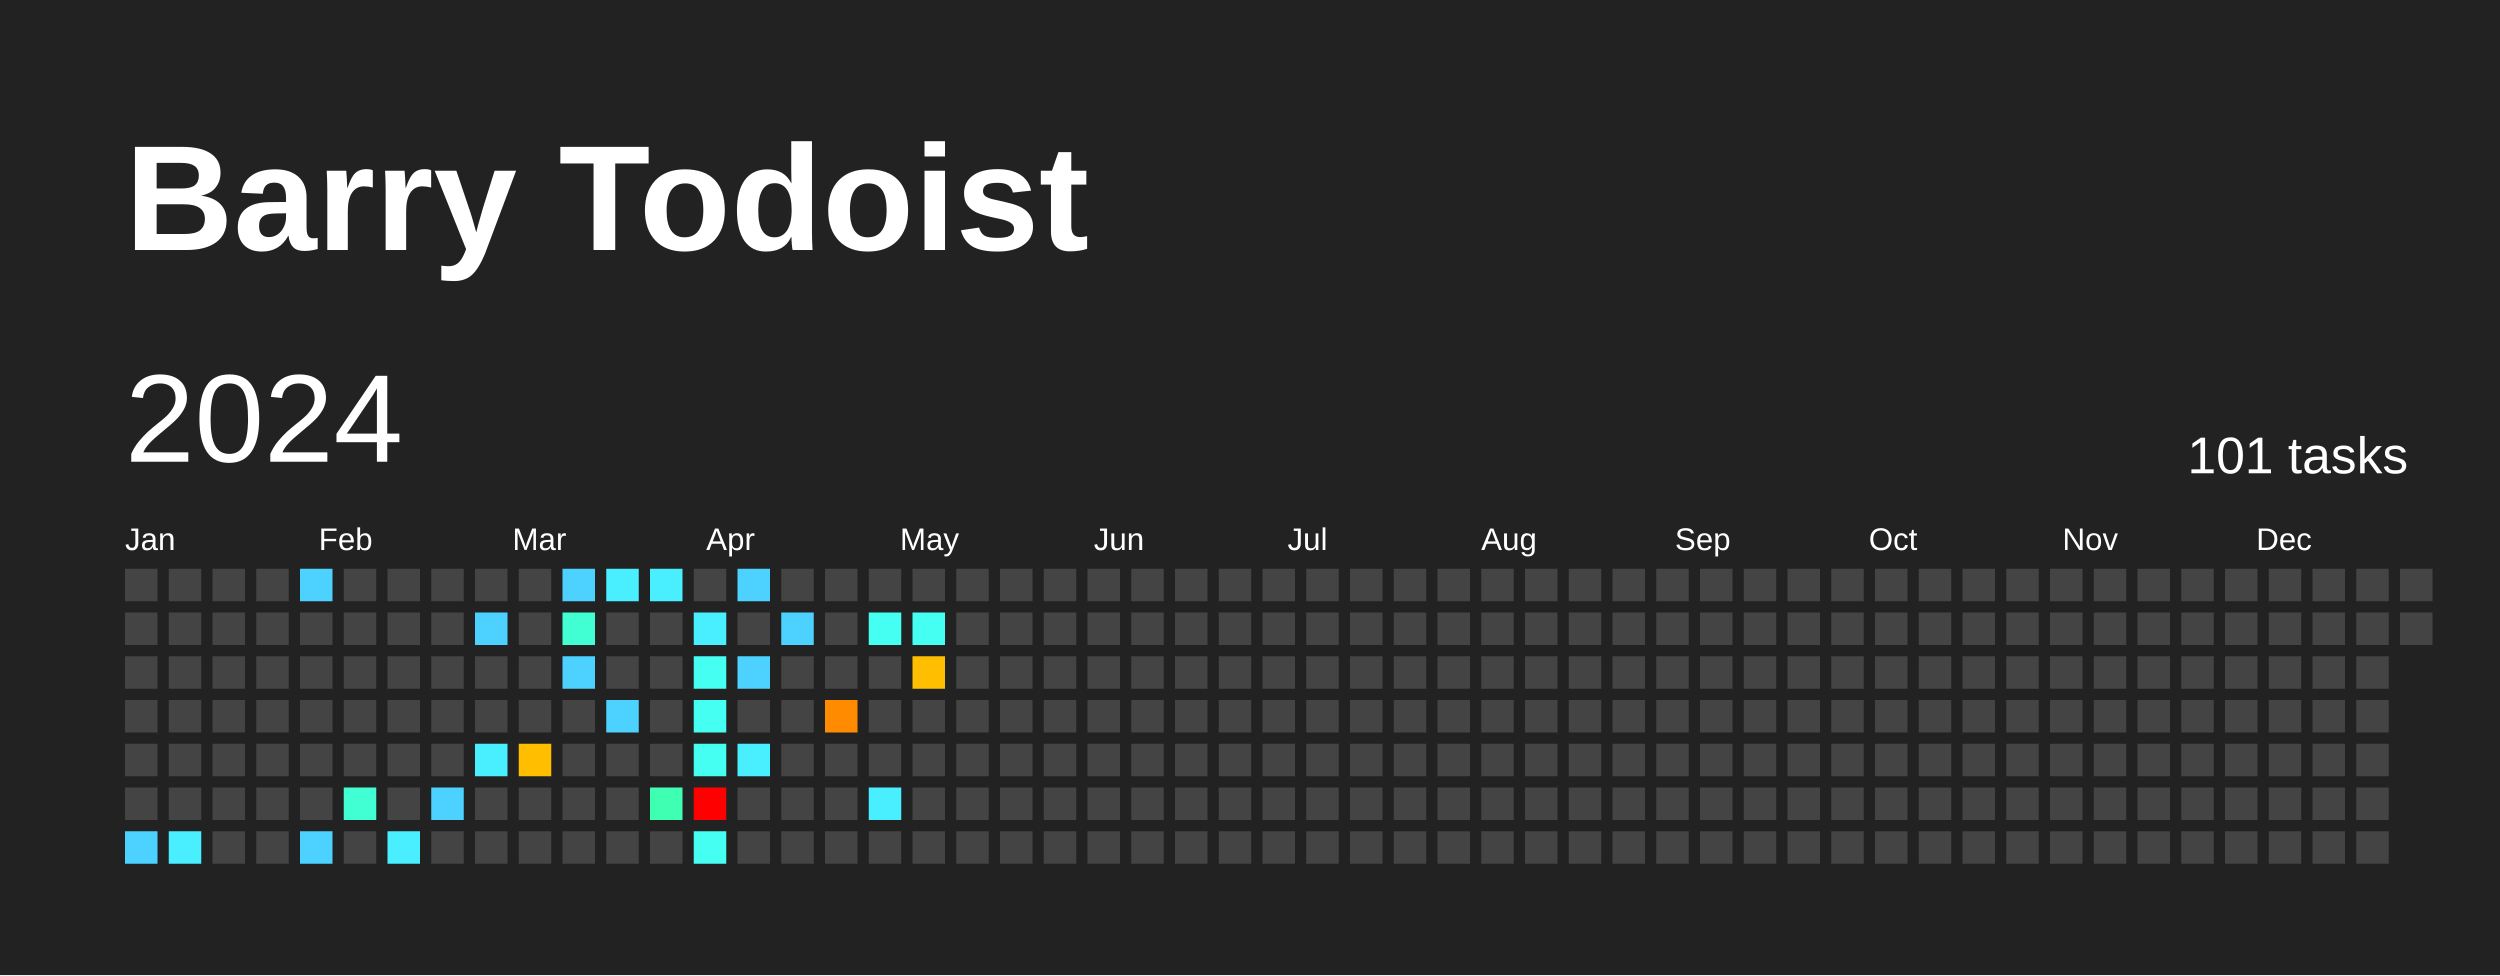
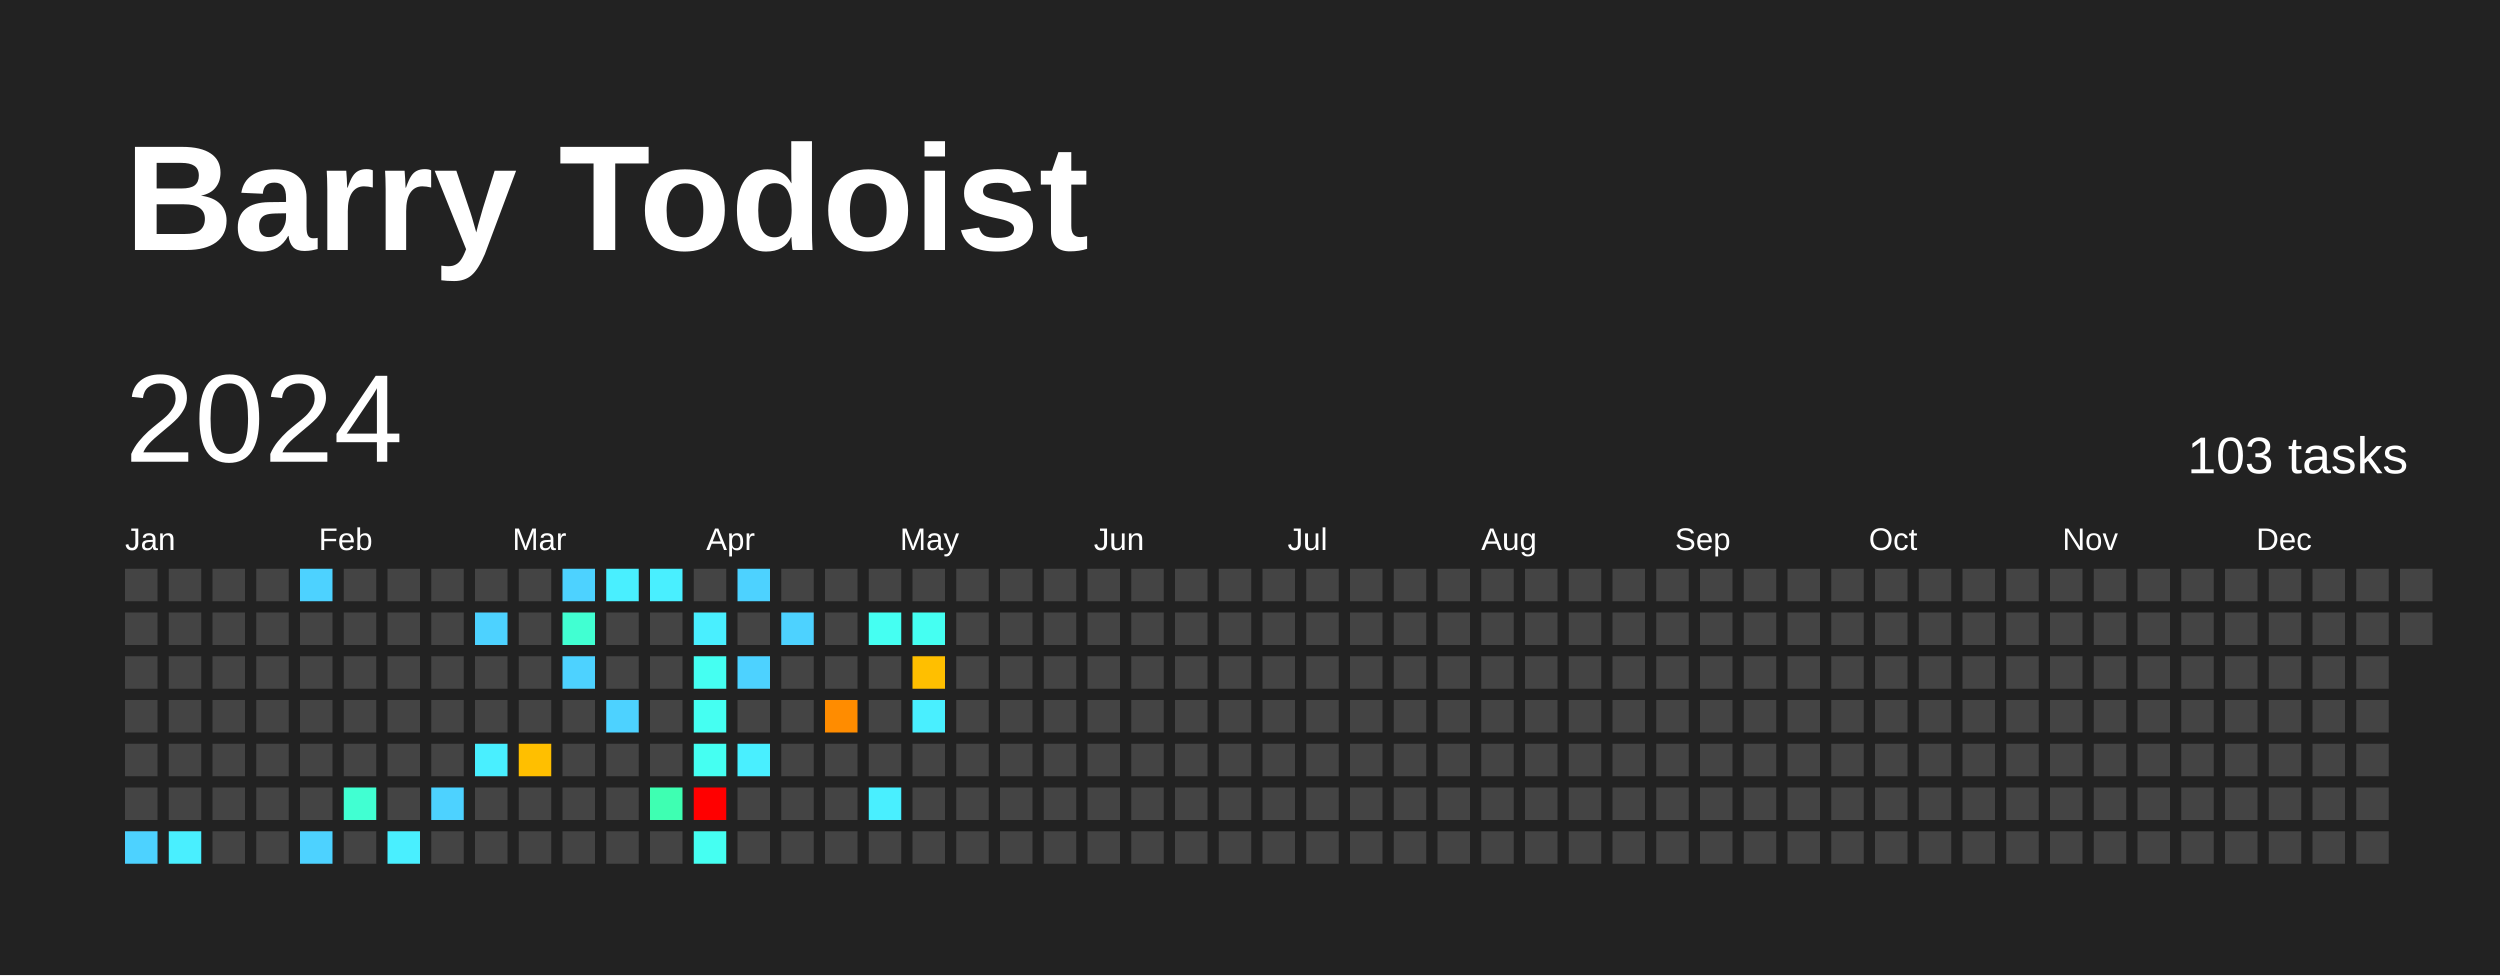
<svg xmlns="http://www.w3.org/2000/svg" baseProfile="full" height="78mm" version="1.1" viewBox="0,0,200,78" width="200mm">
  <defs />
  <rect fill="#222222" height="78" width="200" x="0" y="0" />
  <text fill="#FFFFFF" style="font-size:12px; font-family:Arial; font-weight:bold;" x="10" y="20">Barry Todoist</text>
  <text dominant-baseline="hanging" fill="#FFFFFF" style="font-size:10.0px; font-family:Arial;" x="10" y="30">2024</text>
-   <text dominant-baseline="hanging" fill="#FFFFFF" style="font-size:4.125px; font-family:Arial;" x="175" y="35">101 tasks</text>
+   <text dominant-baseline="hanging" fill="#FFFFFF" style="font-size:4.125px; font-family:Arial;" x="175" y="35">103 tasks</text>
  <text fill="#FFFFFF" style="font-size:2.5px; font-family:Arial" x="10.0" y="44">Jan</text>
  <text fill="#FFFFFF" style="font-size:2.5px; font-family:Arial" x="25.5" y="44">Feb</text>
  <text fill="#FFFFFF" style="font-size:2.5px; font-family:Arial" x="41.0" y="44">Mar</text>
  <text fill="#FFFFFF" style="font-size:2.5px; font-family:Arial" x="56.5" y="44">Apr</text>
  <text fill="#FFFFFF" style="font-size:2.5px; font-family:Arial" x="72.0" y="44">May</text>
  <text fill="#FFFFFF" style="font-size:2.5px; font-family:Arial" x="87.5" y="44">Jun</text>
  <text fill="#FFFFFF" style="font-size:2.5px; font-family:Arial" x="103.0" y="44">Jul</text>
  <text fill="#FFFFFF" style="font-size:2.5px; font-family:Arial" x="118.5" y="44">Aug</text>
  <text fill="#FFFFFF" style="font-size:2.5px; font-family:Arial" x="134.0" y="44">Sep</text>
  <text fill="#FFFFFF" style="font-size:2.5px; font-family:Arial" x="149.5" y="44">Oct</text>
  <text fill="#FFFFFF" style="font-size:2.5px; font-family:Arial" x="165.0" y="44">Nov</text>
  <text fill="#FFFFFF" style="font-size:2.5px; font-family:Arial" x="180.5" y="44">Dec</text>
  <rect fill="#444444" height="2.6" width="2.6" x="10.0" y="45.5" />
  <rect fill="#444444" height="2.6" width="2.6" x="10.0" y="49.0" />
  <rect fill="#444444" height="2.6" width="2.6" x="10.0" y="52.5" />
  <rect fill="#444444" height="2.6" width="2.6" x="10.0" y="56.0" />
  <rect fill="#444444" height="2.6" width="2.6" x="10.0" y="59.5" />
  <rect fill="#444444" height="2.6" width="2.6" x="10.0" y="63.0" />
  <rect fill="#4dd2ff" height="2.6" width="2.6" x="10.0" y="66.5" />
  <rect fill="#444444" height="2.6" width="2.6" x="13.5" y="45.5" />
  <rect fill="#444444" height="2.6" width="2.6" x="13.5" y="49.0" />
  <rect fill="#444444" height="2.6" width="2.6" x="13.5" y="52.5" />
  <rect fill="#444444" height="2.6" width="2.6" x="13.5" y="56.0" />
  <rect fill="#444444" height="2.6" width="2.6" x="13.5" y="59.5" />
  <rect fill="#444444" height="2.6" width="2.6" x="13.5" y="63.0" />
  <rect fill="#49efff" height="2.6" width="2.6" x="13.5" y="66.5" />
  <rect fill="#444444" height="2.6" width="2.6" x="17.0" y="45.5" />
  <rect fill="#444444" height="2.6" width="2.6" x="17.0" y="49.0" />
  <rect fill="#444444" height="2.6" width="2.6" x="17.0" y="52.5" />
  <rect fill="#444444" height="2.6" width="2.6" x="17.0" y="56.0" />
  <rect fill="#444444" height="2.6" width="2.6" x="17.0" y="59.5" />
  <rect fill="#444444" height="2.6" width="2.6" x="17.0" y="63.0" />
  <rect fill="#444444" height="2.6" width="2.6" x="17.0" y="66.5" />
  <rect fill="#444444" height="2.6" width="2.6" x="20.5" y="45.5" />
  <rect fill="#444444" height="2.6" width="2.6" x="20.5" y="49.0" />
  <rect fill="#444444" height="2.6" width="2.6" x="20.5" y="52.5" />
  <rect fill="#444444" height="2.6" width="2.6" x="20.5" y="56.0" />
  <rect fill="#444444" height="2.6" width="2.6" x="20.5" y="59.5" />
  <rect fill="#444444" height="2.6" width="2.6" x="20.5" y="63.0" />
  <rect fill="#444444" height="2.6" width="2.6" x="20.5" y="66.5" />
  <rect fill="#4dd2ff" height="2.6" width="2.6" x="24.0" y="45.5" />
  <rect fill="#444444" height="2.6" width="2.6" x="24.0" y="49.0" />
  <rect fill="#444444" height="2.6" width="2.6" x="24.0" y="52.5" />
  <rect fill="#444444" height="2.6" width="2.6" x="24.0" y="56.0" />
  <rect fill="#444444" height="2.6" width="2.6" x="24.0" y="59.5" />
  <rect fill="#444444" height="2.6" width="2.6" x="24.0" y="63.0" />
  <rect fill="#4dd2ff" height="2.6" width="2.6" x="24.0" y="66.5" />
  <rect fill="#444444" height="2.6" width="2.6" x="27.5" y="45.5" />
  <rect fill="#444444" height="2.6" width="2.6" x="27.5" y="49.0" />
  <rect fill="#444444" height="2.6" width="2.6" x="27.5" y="52.5" />
  <rect fill="#444444" height="2.6" width="2.6" x="27.5" y="56.0" />
  <rect fill="#444444" height="2.6" width="2.6" x="27.5" y="59.5" />
  <rect fill="#41ffd2" height="2.6" width="2.6" x="27.5" y="63.0" />
  <rect fill="#444444" height="2.6" width="2.6" x="27.5" y="66.5" />
  <rect fill="#444444" height="2.6" width="2.6" x="31.0" y="45.5" />
  <rect fill="#444444" height="2.6" width="2.6" x="31.0" y="49.0" />
  <rect fill="#444444" height="2.6" width="2.6" x="31.0" y="52.5" />
  <rect fill="#444444" height="2.6" width="2.6" x="31.0" y="56.0" />
  <rect fill="#444444" height="2.6" width="2.6" x="31.0" y="59.5" />
  <rect fill="#444444" height="2.6" width="2.6" x="31.0" y="63.0" />
  <rect fill="#49efff" height="2.6" width="2.6" x="31.0" y="66.5" />
  <rect fill="#444444" height="2.6" width="2.6" x="34.5" y="45.5" />
  <rect fill="#444444" height="2.6" width="2.6" x="34.5" y="49.0" />
  <rect fill="#444444" height="2.6" width="2.6" x="34.5" y="52.5" />
  <rect fill="#444444" height="2.6" width="2.6" x="34.5" y="56.0" />
  <rect fill="#444444" height="2.6" width="2.6" x="34.5" y="59.5" />
  <rect fill="#4dd2ff" height="2.6" width="2.6" x="34.5" y="63.0" />
  <rect fill="#444444" height="2.6" width="2.6" x="34.5" y="66.5" />
  <rect fill="#444444" height="2.6" width="2.6" x="38.0" y="45.5" />
  <rect fill="#4dd2ff" height="2.6" width="2.6" x="38.0" y="49.0" />
  <rect fill="#444444" height="2.6" width="2.6" x="38.0" y="52.5" />
  <rect fill="#444444" height="2.6" width="2.6" x="38.0" y="56.0" />
  <rect fill="#49efff" height="2.6" width="2.6" x="38.0" y="59.5" />
  <rect fill="#444444" height="2.6" width="2.6" x="38.0" y="63.0" />
  <rect fill="#444444" height="2.6" width="2.6" x="38.0" y="66.5" />
  <rect fill="#444444" height="2.6" width="2.6" x="41.5" y="45.5" />
  <rect fill="#444444" height="2.6" width="2.6" x="41.5" y="49.0" />
  <rect fill="#444444" height="2.6" width="2.6" x="41.5" y="52.5" />
  <rect fill="#444444" height="2.6" width="2.6" x="41.5" y="56.0" />
  <rect fill="#ffbf00" height="2.6" width="2.6" x="41.5" y="59.5" />
  <rect fill="#444444" height="2.6" width="2.6" x="41.5" y="63.0" />
  <rect fill="#444444" height="2.6" width="2.6" x="41.5" y="66.5" />
  <rect fill="#4dd2ff" height="2.6" width="2.6" x="45.0" y="45.5" />
  <rect fill="#41ffd2" height="2.6" width="2.6" x="45.0" y="49.0" />
  <rect fill="#4dd2ff" height="2.6" width="2.6" x="45.0" y="52.5" />
  <rect fill="#444444" height="2.6" width="2.6" x="45.0" y="56.0" />
  <rect fill="#444444" height="2.6" width="2.6" x="45.0" y="59.5" />
  <rect fill="#444444" height="2.6" width="2.6" x="45.0" y="63.0" />
  <rect fill="#444444" height="2.6" width="2.6" x="45.0" y="66.5" />
  <rect fill="#49efff" height="2.6" width="2.6" x="48.5" y="45.5" />
  <rect fill="#444444" height="2.6" width="2.6" x="48.5" y="49.0" />
  <rect fill="#444444" height="2.6" width="2.6" x="48.5" y="52.5" />
  <rect fill="#4dd2ff" height="2.6" width="2.6" x="48.5" y="56.0" />
  <rect fill="#444444" height="2.6" width="2.6" x="48.5" y="59.5" />
  <rect fill="#444444" height="2.6" width="2.6" x="48.5" y="63.0" />
  <rect fill="#444444" height="2.6" width="2.6" x="48.5" y="66.5" />
  <rect fill="#49efff" height="2.6" width="2.6" x="52.0" y="45.5" />
  <rect fill="#444444" height="2.6" width="2.6" x="52.0" y="49.0" />
  <rect fill="#444444" height="2.6" width="2.6" x="52.0" y="52.5" />
  <rect fill="#444444" height="2.6" width="2.6" x="52.0" y="56.0" />
  <rect fill="#444444" height="2.6" width="2.6" x="52.0" y="59.5" />
  <rect fill="#3effb2" height="2.6" width="2.6" x="52.0" y="63.0" />
  <rect fill="#444444" height="2.6" width="2.6" x="52.0" y="66.5" />
  <rect fill="#444444" height="2.6" width="2.6" x="55.5" y="45.5" />
  <rect fill="#49efff" height="2.6" width="2.6" x="55.5" y="49.0" />
  <rect fill="#45fff2" height="2.6" width="2.6" x="55.5" y="52.5" />
  <rect fill="#45fff2" height="2.6" width="2.6" x="55.5" y="56.0" />
  <rect fill="#45fff2" height="2.6" width="2.6" x="55.5" y="59.5" />
  <rect fill="red" height="2.6" width="2.6" x="55.5" y="63.0" />
  <rect fill="#45fff2" height="2.6" width="2.6" x="55.5" y="66.5" />
  <rect fill="#4dd2ff" height="2.6" width="2.6" x="59.0" y="45.5" />
  <rect fill="#444444" height="2.6" width="2.6" x="59.0" y="49.0" />
  <rect fill="#4dd2ff" height="2.6" width="2.6" x="59.0" y="52.5" />
  <rect fill="#444444" height="2.6" width="2.6" x="59.0" y="56.0" />
  <rect fill="#49efff" height="2.6" width="2.6" x="59.0" y="59.5" />
  <rect fill="#444444" height="2.6" width="2.6" x="59.0" y="63.0" />
  <rect fill="#444444" height="2.6" width="2.6" x="59.0" y="66.5" />
  <rect fill="#444444" height="2.6" width="2.6" x="62.5" y="45.5" />
  <rect fill="#4dd2ff" height="2.6" width="2.6" x="62.5" y="49.0" />
  <rect fill="#444444" height="2.6" width="2.6" x="62.5" y="52.5" />
  <rect fill="#444444" height="2.6" width="2.6" x="62.5" y="56.0" />
  <rect fill="#444444" height="2.6" width="2.6" x="62.5" y="59.5" />
  <rect fill="#444444" height="2.6" width="2.6" x="62.5" y="63.0" />
  <rect fill="#444444" height="2.6" width="2.6" x="62.5" y="66.5" />
  <rect fill="#444444" height="2.6" width="2.6" x="66.0" y="45.5" />
  <rect fill="#444444" height="2.6" width="2.6" x="66.0" y="49.0" />
  <rect fill="#444444" height="2.6" width="2.6" x="66.0" y="52.5" />
  <rect fill="#ff8c00" height="2.6" width="2.6" x="66.0" y="56.0" />
  <rect fill="#444444" height="2.6" width="2.6" x="66.0" y="59.5" />
  <rect fill="#444444" height="2.6" width="2.6" x="66.0" y="63.0" />
  <rect fill="#444444" height="2.6" width="2.6" x="66.0" y="66.5" />
  <rect fill="#444444" height="2.6" width="2.6" x="69.5" y="45.5" />
  <rect fill="#45fff2" height="2.6" width="2.6" x="69.5" y="49.0" />
  <rect fill="#444444" height="2.6" width="2.6" x="69.5" y="52.5" />
  <rect fill="#444444" height="2.6" width="2.6" x="69.5" y="56.0" />
  <rect fill="#444444" height="2.6" width="2.6" x="69.5" y="59.5" />
  <rect fill="#49efff" height="2.6" width="2.6" x="69.5" y="63.0" />
  <rect fill="#444444" height="2.6" width="2.6" x="69.5" y="66.5" />
  <rect fill="#444444" height="2.6" width="2.6" x="73.0" y="45.5" />
  <rect fill="#45fff2" height="2.6" width="2.6" x="73.0" y="49.0" />
  <rect fill="#ffbf00" height="2.6" width="2.6" x="73.0" y="52.5" />
-   <rect fill="#444444" height="2.6" width="2.6" x="73.0" y="56.0" />
+   <rect fill="#49efff" height="2.6" width="2.6" x="73.0" y="56.0" />
  <rect fill="#444444" height="2.6" width="2.6" x="73.0" y="59.5" />
  <rect fill="#444444" height="2.6" width="2.6" x="73.0" y="63.0" />
  <rect fill="#444444" height="2.6" width="2.6" x="73.0" y="66.5" />
  <rect fill="#444444" height="2.6" width="2.6" x="76.5" y="45.5" />
  <rect fill="#444444" height="2.6" width="2.6" x="76.5" y="49.0" />
  <rect fill="#444444" height="2.6" width="2.6" x="76.5" y="52.5" />
  <rect fill="#444444" height="2.6" width="2.6" x="76.5" y="56.0" />
  <rect fill="#444444" height="2.6" width="2.6" x="76.5" y="59.5" />
  <rect fill="#444444" height="2.6" width="2.6" x="76.5" y="63.0" />
  <rect fill="#444444" height="2.6" width="2.6" x="76.5" y="66.5" />
  <rect fill="#444444" height="2.6" width="2.6" x="80.0" y="45.5" />
  <rect fill="#444444" height="2.6" width="2.6" x="80.0" y="49.0" />
  <rect fill="#444444" height="2.6" width="2.6" x="80.0" y="52.5" />
  <rect fill="#444444" height="2.6" width="2.6" x="80.0" y="56.0" />
  <rect fill="#444444" height="2.6" width="2.6" x="80.0" y="59.5" />
  <rect fill="#444444" height="2.6" width="2.6" x="80.0" y="63.0" />
  <rect fill="#444444" height="2.6" width="2.6" x="80.0" y="66.5" />
  <rect fill="#444444" height="2.6" width="2.6" x="83.5" y="45.5" />
  <rect fill="#444444" height="2.6" width="2.6" x="83.5" y="49.0" />
  <rect fill="#444444" height="2.6" width="2.6" x="83.5" y="52.5" />
  <rect fill="#444444" height="2.6" width="2.6" x="83.5" y="56.0" />
  <rect fill="#444444" height="2.6" width="2.6" x="83.5" y="59.5" />
  <rect fill="#444444" height="2.6" width="2.6" x="83.5" y="63.0" />
  <rect fill="#444444" height="2.6" width="2.6" x="83.5" y="66.5" />
  <rect fill="#444444" height="2.6" width="2.6" x="87.0" y="45.5" />
  <rect fill="#444444" height="2.6" width="2.6" x="87.0" y="49.0" />
  <rect fill="#444444" height="2.6" width="2.6" x="87.0" y="52.5" />
  <rect fill="#444444" height="2.6" width="2.6" x="87.0" y="56.0" />
  <rect fill="#444444" height="2.6" width="2.6" x="87.0" y="59.5" />
  <rect fill="#444444" height="2.6" width="2.6" x="87.0" y="63.0" />
  <rect fill="#444444" height="2.6" width="2.6" x="87.0" y="66.5" />
  <rect fill="#444444" height="2.6" width="2.6" x="90.5" y="45.5" />
  <rect fill="#444444" height="2.6" width="2.6" x="90.5" y="49.0" />
  <rect fill="#444444" height="2.6" width="2.6" x="90.5" y="52.5" />
  <rect fill="#444444" height="2.6" width="2.6" x="90.5" y="56.0" />
  <rect fill="#444444" height="2.6" width="2.6" x="90.5" y="59.5" />
  <rect fill="#444444" height="2.6" width="2.6" x="90.5" y="63.0" />
  <rect fill="#444444" height="2.6" width="2.6" x="90.5" y="66.5" />
  <rect fill="#444444" height="2.6" width="2.6" x="94.0" y="45.5" />
  <rect fill="#444444" height="2.6" width="2.6" x="94.0" y="49.0" />
  <rect fill="#444444" height="2.6" width="2.6" x="94.0" y="52.5" />
  <rect fill="#444444" height="2.6" width="2.6" x="94.0" y="56.0" />
  <rect fill="#444444" height="2.6" width="2.6" x="94.0" y="59.5" />
  <rect fill="#444444" height="2.6" width="2.6" x="94.0" y="63.0" />
  <rect fill="#444444" height="2.6" width="2.6" x="94.0" y="66.5" />
  <rect fill="#444444" height="2.6" width="2.6" x="97.5" y="45.5" />
  <rect fill="#444444" height="2.6" width="2.6" x="97.5" y="49.0" />
  <rect fill="#444444" height="2.6" width="2.6" x="97.5" y="52.5" />
  <rect fill="#444444" height="2.6" width="2.6" x="97.5" y="56.0" />
  <rect fill="#444444" height="2.6" width="2.6" x="97.5" y="59.5" />
  <rect fill="#444444" height="2.6" width="2.6" x="97.5" y="63.0" />
  <rect fill="#444444" height="2.6" width="2.6" x="97.5" y="66.5" />
  <rect fill="#444444" height="2.6" width="2.6" x="101.0" y="45.5" />
  <rect fill="#444444" height="2.6" width="2.6" x="101.0" y="49.0" />
  <rect fill="#444444" height="2.6" width="2.6" x="101.0" y="52.5" />
  <rect fill="#444444" height="2.6" width="2.6" x="101.0" y="56.0" />
  <rect fill="#444444" height="2.6" width="2.6" x="101.0" y="59.5" />
  <rect fill="#444444" height="2.6" width="2.6" x="101.0" y="63.0" />
  <rect fill="#444444" height="2.6" width="2.6" x="101.0" y="66.5" />
  <rect fill="#444444" height="2.6" width="2.6" x="104.5" y="45.5" />
  <rect fill="#444444" height="2.6" width="2.6" x="104.5" y="49.0" />
  <rect fill="#444444" height="2.6" width="2.6" x="104.5" y="52.5" />
  <rect fill="#444444" height="2.6" width="2.6" x="104.5" y="56.0" />
  <rect fill="#444444" height="2.6" width="2.6" x="104.5" y="59.5" />
  <rect fill="#444444" height="2.6" width="2.6" x="104.5" y="63.0" />
  <rect fill="#444444" height="2.6" width="2.6" x="104.5" y="66.5" />
  <rect fill="#444444" height="2.6" width="2.6" x="108.0" y="45.5" />
  <rect fill="#444444" height="2.6" width="2.6" x="108.0" y="49.0" />
  <rect fill="#444444" height="2.6" width="2.6" x="108.0" y="52.5" />
  <rect fill="#444444" height="2.6" width="2.6" x="108.0" y="56.0" />
  <rect fill="#444444" height="2.6" width="2.6" x="108.0" y="59.5" />
  <rect fill="#444444" height="2.6" width="2.6" x="108.0" y="63.0" />
  <rect fill="#444444" height="2.6" width="2.6" x="108.0" y="66.5" />
  <rect fill="#444444" height="2.6" width="2.6" x="111.5" y="45.5" />
  <rect fill="#444444" height="2.6" width="2.6" x="111.5" y="49.0" />
  <rect fill="#444444" height="2.6" width="2.6" x="111.5" y="52.5" />
  <rect fill="#444444" height="2.6" width="2.6" x="111.5" y="56.0" />
  <rect fill="#444444" height="2.6" width="2.6" x="111.5" y="59.5" />
  <rect fill="#444444" height="2.6" width="2.6" x="111.5" y="63.0" />
  <rect fill="#444444" height="2.6" width="2.6" x="111.5" y="66.5" />
  <rect fill="#444444" height="2.6" width="2.6" x="115.0" y="45.5" />
  <rect fill="#444444" height="2.6" width="2.6" x="115.0" y="49.0" />
  <rect fill="#444444" height="2.6" width="2.6" x="115.0" y="52.5" />
  <rect fill="#444444" height="2.6" width="2.6" x="115.0" y="56.0" />
  <rect fill="#444444" height="2.6" width="2.6" x="115.0" y="59.5" />
  <rect fill="#444444" height="2.6" width="2.6" x="115.0" y="63.0" />
  <rect fill="#444444" height="2.6" width="2.6" x="115.0" y="66.5" />
  <rect fill="#444444" height="2.6" width="2.6" x="118.5" y="45.5" />
  <rect fill="#444444" height="2.6" width="2.6" x="118.5" y="49.0" />
  <rect fill="#444444" height="2.6" width="2.6" x="118.5" y="52.5" />
  <rect fill="#444444" height="2.6" width="2.6" x="118.5" y="56.0" />
  <rect fill="#444444" height="2.6" width="2.6" x="118.5" y="59.5" />
  <rect fill="#444444" height="2.6" width="2.6" x="118.5" y="63.0" />
  <rect fill="#444444" height="2.6" width="2.6" x="118.5" y="66.5" />
  <rect fill="#444444" height="2.6" width="2.6" x="122.0" y="45.5" />
  <rect fill="#444444" height="2.6" width="2.6" x="122.0" y="49.0" />
  <rect fill="#444444" height="2.6" width="2.6" x="122.0" y="52.5" />
  <rect fill="#444444" height="2.6" width="2.6" x="122.0" y="56.0" />
  <rect fill="#444444" height="2.6" width="2.6" x="122.0" y="59.5" />
  <rect fill="#444444" height="2.6" width="2.6" x="122.0" y="63.0" />
  <rect fill="#444444" height="2.6" width="2.6" x="122.0" y="66.5" />
  <rect fill="#444444" height="2.6" width="2.6" x="125.5" y="45.5" />
  <rect fill="#444444" height="2.6" width="2.6" x="125.5" y="49.0" />
  <rect fill="#444444" height="2.6" width="2.6" x="125.5" y="52.5" />
  <rect fill="#444444" height="2.6" width="2.6" x="125.5" y="56.0" />
  <rect fill="#444444" height="2.6" width="2.6" x="125.5" y="59.5" />
  <rect fill="#444444" height="2.6" width="2.6" x="125.5" y="63.0" />
  <rect fill="#444444" height="2.6" width="2.6" x="125.5" y="66.5" />
  <rect fill="#444444" height="2.6" width="2.6" x="129.0" y="45.5" />
  <rect fill="#444444" height="2.6" width="2.6" x="129.0" y="49.0" />
  <rect fill="#444444" height="2.6" width="2.6" x="129.0" y="52.5" />
  <rect fill="#444444" height="2.6" width="2.6" x="129.0" y="56.0" />
  <rect fill="#444444" height="2.6" width="2.6" x="129.0" y="59.5" />
  <rect fill="#444444" height="2.6" width="2.6" x="129.0" y="63.0" />
  <rect fill="#444444" height="2.6" width="2.6" x="129.0" y="66.5" />
  <rect fill="#444444" height="2.6" width="2.6" x="132.5" y="45.5" />
  <rect fill="#444444" height="2.6" width="2.6" x="132.5" y="49.0" />
  <rect fill="#444444" height="2.6" width="2.6" x="132.5" y="52.5" />
  <rect fill="#444444" height="2.6" width="2.6" x="132.5" y="56.0" />
  <rect fill="#444444" height="2.6" width="2.6" x="132.5" y="59.5" />
  <rect fill="#444444" height="2.6" width="2.6" x="132.5" y="63.0" />
  <rect fill="#444444" height="2.6" width="2.6" x="132.5" y="66.5" />
  <rect fill="#444444" height="2.6" width="2.6" x="136.0" y="45.5" />
  <rect fill="#444444" height="2.6" width="2.6" x="136.0" y="49.0" />
  <rect fill="#444444" height="2.6" width="2.6" x="136.0" y="52.5" />
  <rect fill="#444444" height="2.6" width="2.6" x="136.0" y="56.0" />
  <rect fill="#444444" height="2.6" width="2.6" x="136.0" y="59.5" />
  <rect fill="#444444" height="2.6" width="2.6" x="136.0" y="63.0" />
  <rect fill="#444444" height="2.6" width="2.6" x="136.0" y="66.5" />
  <rect fill="#444444" height="2.6" width="2.6" x="139.5" y="45.5" />
  <rect fill="#444444" height="2.6" width="2.6" x="139.5" y="49.0" />
  <rect fill="#444444" height="2.6" width="2.6" x="139.5" y="52.5" />
  <rect fill="#444444" height="2.6" width="2.6" x="139.5" y="56.0" />
  <rect fill="#444444" height="2.6" width="2.6" x="139.5" y="59.5" />
  <rect fill="#444444" height="2.6" width="2.6" x="139.5" y="63.0" />
  <rect fill="#444444" height="2.6" width="2.6" x="139.5" y="66.5" />
  <rect fill="#444444" height="2.6" width="2.6" x="143.0" y="45.5" />
  <rect fill="#444444" height="2.6" width="2.6" x="143.0" y="49.0" />
  <rect fill="#444444" height="2.6" width="2.6" x="143.0" y="52.5" />
  <rect fill="#444444" height="2.6" width="2.6" x="143.0" y="56.0" />
  <rect fill="#444444" height="2.6" width="2.6" x="143.0" y="59.5" />
  <rect fill="#444444" height="2.6" width="2.6" x="143.0" y="63.0" />
  <rect fill="#444444" height="2.6" width="2.6" x="143.0" y="66.5" />
  <rect fill="#444444" height="2.6" width="2.6" x="146.5" y="45.5" />
  <rect fill="#444444" height="2.6" width="2.6" x="146.5" y="49.0" />
  <rect fill="#444444" height="2.6" width="2.6" x="146.5" y="52.5" />
  <rect fill="#444444" height="2.6" width="2.6" x="146.5" y="56.0" />
  <rect fill="#444444" height="2.6" width="2.6" x="146.5" y="59.5" />
  <rect fill="#444444" height="2.6" width="2.6" x="146.5" y="63.0" />
  <rect fill="#444444" height="2.6" width="2.6" x="146.5" y="66.5" />
  <rect fill="#444444" height="2.6" width="2.6" x="150.0" y="45.5" />
  <rect fill="#444444" height="2.6" width="2.6" x="150.0" y="49.0" />
  <rect fill="#444444" height="2.6" width="2.6" x="150.0" y="52.5" />
  <rect fill="#444444" height="2.6" width="2.6" x="150.0" y="56.0" />
  <rect fill="#444444" height="2.6" width="2.6" x="150.0" y="59.5" />
  <rect fill="#444444" height="2.6" width="2.6" x="150.0" y="63.0" />
  <rect fill="#444444" height="2.6" width="2.6" x="150.0" y="66.5" />
  <rect fill="#444444" height="2.6" width="2.6" x="153.5" y="45.5" />
  <rect fill="#444444" height="2.6" width="2.6" x="153.5" y="49.0" />
  <rect fill="#444444" height="2.6" width="2.6" x="153.5" y="52.5" />
  <rect fill="#444444" height="2.6" width="2.6" x="153.5" y="56.0" />
  <rect fill="#444444" height="2.6" width="2.6" x="153.5" y="59.5" />
  <rect fill="#444444" height="2.6" width="2.6" x="153.5" y="63.0" />
  <rect fill="#444444" height="2.6" width="2.6" x="153.5" y="66.5" />
  <rect fill="#444444" height="2.6" width="2.6" x="157.0" y="45.5" />
  <rect fill="#444444" height="2.6" width="2.6" x="157.0" y="49.0" />
  <rect fill="#444444" height="2.6" width="2.6" x="157.0" y="52.5" />
  <rect fill="#444444" height="2.6" width="2.6" x="157.0" y="56.0" />
  <rect fill="#444444" height="2.6" width="2.6" x="157.0" y="59.5" />
  <rect fill="#444444" height="2.6" width="2.6" x="157.0" y="63.0" />
  <rect fill="#444444" height="2.6" width="2.6" x="157.0" y="66.5" />
  <rect fill="#444444" height="2.6" width="2.6" x="160.5" y="45.5" />
  <rect fill="#444444" height="2.6" width="2.6" x="160.5" y="49.0" />
  <rect fill="#444444" height="2.6" width="2.6" x="160.5" y="52.5" />
  <rect fill="#444444" height="2.6" width="2.6" x="160.5" y="56.0" />
  <rect fill="#444444" height="2.6" width="2.6" x="160.5" y="59.5" />
  <rect fill="#444444" height="2.6" width="2.6" x="160.5" y="63.0" />
  <rect fill="#444444" height="2.6" width="2.6" x="160.5" y="66.5" />
  <rect fill="#444444" height="2.6" width="2.6" x="164.0" y="45.5" />
  <rect fill="#444444" height="2.6" width="2.6" x="164.0" y="49.0" />
  <rect fill="#444444" height="2.6" width="2.6" x="164.0" y="52.5" />
  <rect fill="#444444" height="2.6" width="2.6" x="164.0" y="56.0" />
  <rect fill="#444444" height="2.6" width="2.6" x="164.0" y="59.5" />
  <rect fill="#444444" height="2.6" width="2.6" x="164.0" y="63.0" />
  <rect fill="#444444" height="2.6" width="2.6" x="164.0" y="66.5" />
  <rect fill="#444444" height="2.6" width="2.6" x="167.5" y="45.5" />
  <rect fill="#444444" height="2.6" width="2.6" x="167.5" y="49.0" />
  <rect fill="#444444" height="2.6" width="2.6" x="167.5" y="52.5" />
  <rect fill="#444444" height="2.6" width="2.6" x="167.5" y="56.0" />
  <rect fill="#444444" height="2.6" width="2.6" x="167.5" y="59.5" />
  <rect fill="#444444" height="2.6" width="2.6" x="167.5" y="63.0" />
  <rect fill="#444444" height="2.6" width="2.6" x="167.5" y="66.5" />
  <rect fill="#444444" height="2.6" width="2.6" x="171.0" y="45.5" />
  <rect fill="#444444" height="2.6" width="2.6" x="171.0" y="49.0" />
  <rect fill="#444444" height="2.6" width="2.6" x="171.0" y="52.5" />
  <rect fill="#444444" height="2.6" width="2.6" x="171.0" y="56.0" />
  <rect fill="#444444" height="2.6" width="2.6" x="171.0" y="59.5" />
  <rect fill="#444444" height="2.6" width="2.6" x="171.0" y="63.0" />
  <rect fill="#444444" height="2.6" width="2.6" x="171.0" y="66.5" />
  <rect fill="#444444" height="2.6" width="2.6" x="174.5" y="45.5" />
  <rect fill="#444444" height="2.6" width="2.6" x="174.5" y="49.0" />
  <rect fill="#444444" height="2.6" width="2.6" x="174.5" y="52.5" />
  <rect fill="#444444" height="2.6" width="2.6" x="174.5" y="56.0" />
  <rect fill="#444444" height="2.6" width="2.6" x="174.5" y="59.5" />
  <rect fill="#444444" height="2.6" width="2.6" x="174.5" y="63.0" />
  <rect fill="#444444" height="2.6" width="2.6" x="174.5" y="66.5" />
  <rect fill="#444444" height="2.6" width="2.6" x="178.0" y="45.5" />
  <rect fill="#444444" height="2.6" width="2.6" x="178.0" y="49.0" />
  <rect fill="#444444" height="2.6" width="2.6" x="178.0" y="52.5" />
  <rect fill="#444444" height="2.6" width="2.6" x="178.0" y="56.0" />
  <rect fill="#444444" height="2.6" width="2.6" x="178.0" y="59.5" />
  <rect fill="#444444" height="2.6" width="2.6" x="178.0" y="63.0" />
  <rect fill="#444444" height="2.6" width="2.6" x="178.0" y="66.5" />
  <rect fill="#444444" height="2.6" width="2.6" x="181.5" y="45.5" />
  <rect fill="#444444" height="2.6" width="2.6" x="181.5" y="49.0" />
  <rect fill="#444444" height="2.6" width="2.6" x="181.5" y="52.5" />
  <rect fill="#444444" height="2.6" width="2.6" x="181.5" y="56.0" />
  <rect fill="#444444" height="2.6" width="2.6" x="181.5" y="59.5" />
  <rect fill="#444444" height="2.6" width="2.6" x="181.5" y="63.0" />
  <rect fill="#444444" height="2.6" width="2.6" x="181.5" y="66.5" />
  <rect fill="#444444" height="2.6" width="2.6" x="185.0" y="45.5" />
  <rect fill="#444444" height="2.6" width="2.6" x="185.0" y="49.0" />
  <rect fill="#444444" height="2.6" width="2.6" x="185.0" y="52.5" />
  <rect fill="#444444" height="2.6" width="2.6" x="185.0" y="56.0" />
  <rect fill="#444444" height="2.6" width="2.6" x="185.0" y="59.5" />
  <rect fill="#444444" height="2.6" width="2.6" x="185.0" y="63.0" />
  <rect fill="#444444" height="2.6" width="2.6" x="185.0" y="66.5" />
  <rect fill="#444444" height="2.6" width="2.6" x="188.5" y="45.5" />
  <rect fill="#444444" height="2.6" width="2.6" x="188.5" y="49.0" />
  <rect fill="#444444" height="2.6" width="2.6" x="188.5" y="52.5" />
  <rect fill="#444444" height="2.6" width="2.6" x="188.5" y="56.0" />
  <rect fill="#444444" height="2.6" width="2.6" x="188.5" y="59.5" />
  <rect fill="#444444" height="2.6" width="2.6" x="188.5" y="63.0" />
  <rect fill="#444444" height="2.6" width="2.6" x="188.5" y="66.5" />
  <rect fill="#444444" height="2.6" width="2.6" x="192.0" y="45.5" />
  <rect fill="#444444" height="2.6" width="2.6" x="192.0" y="49.0" />
</svg>
